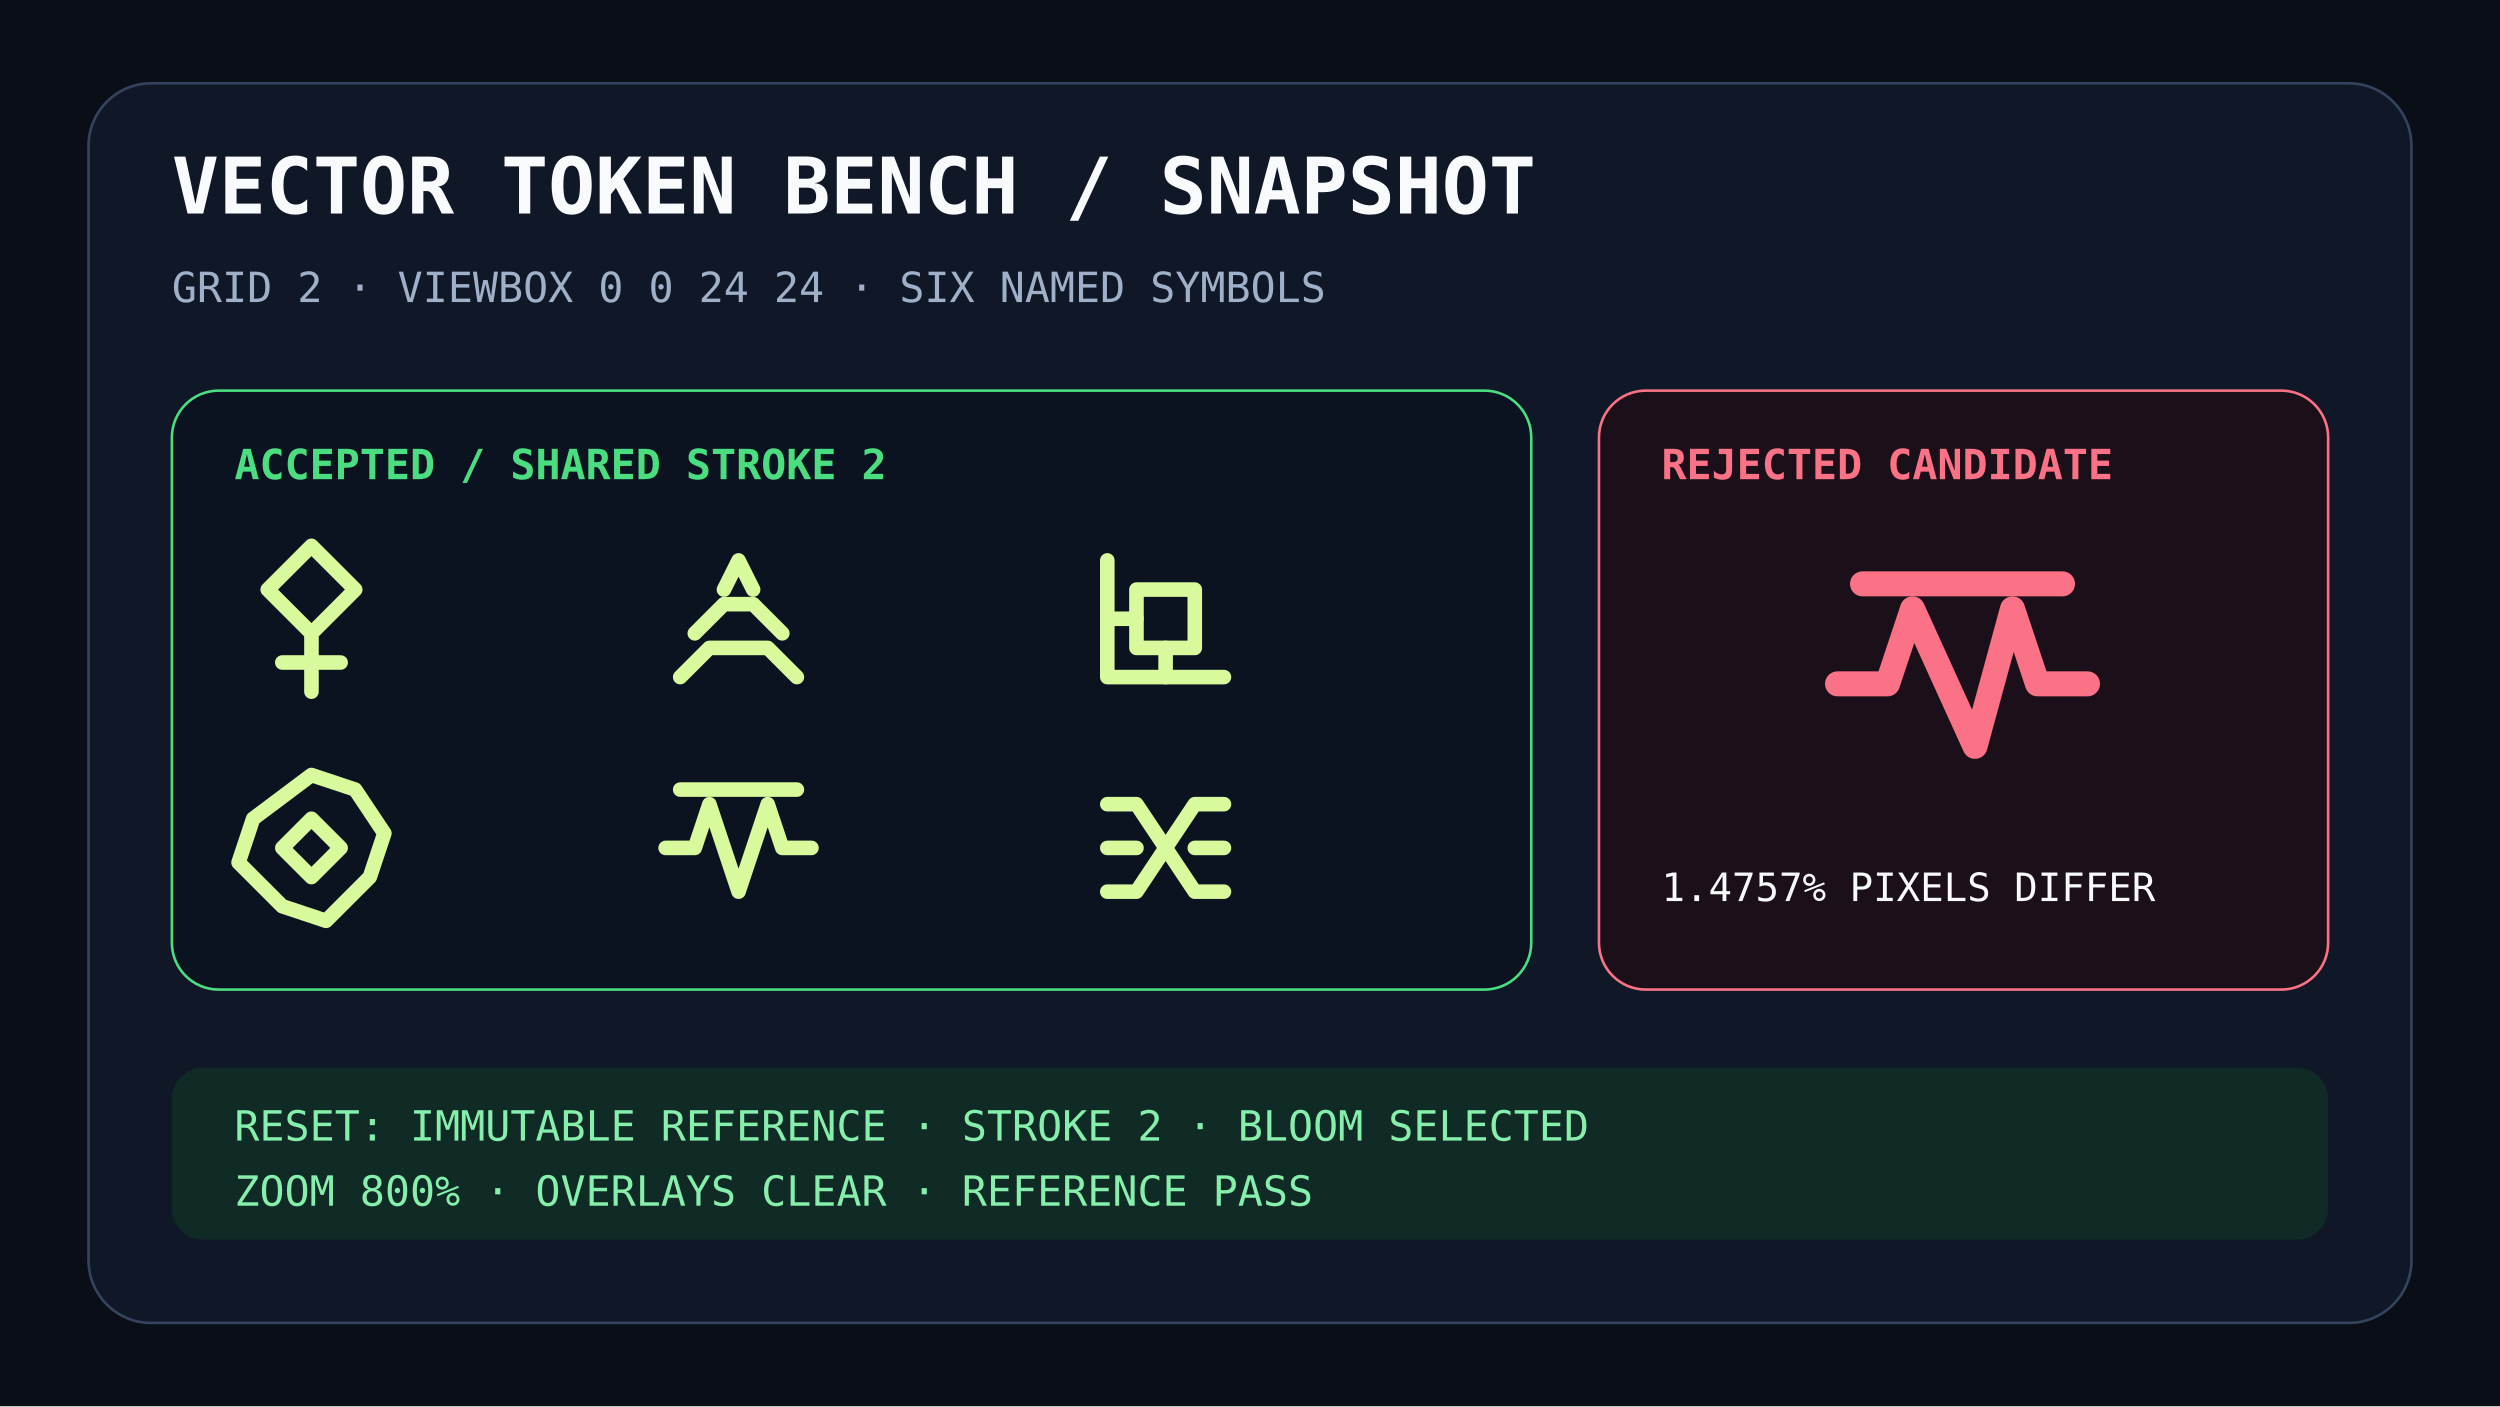
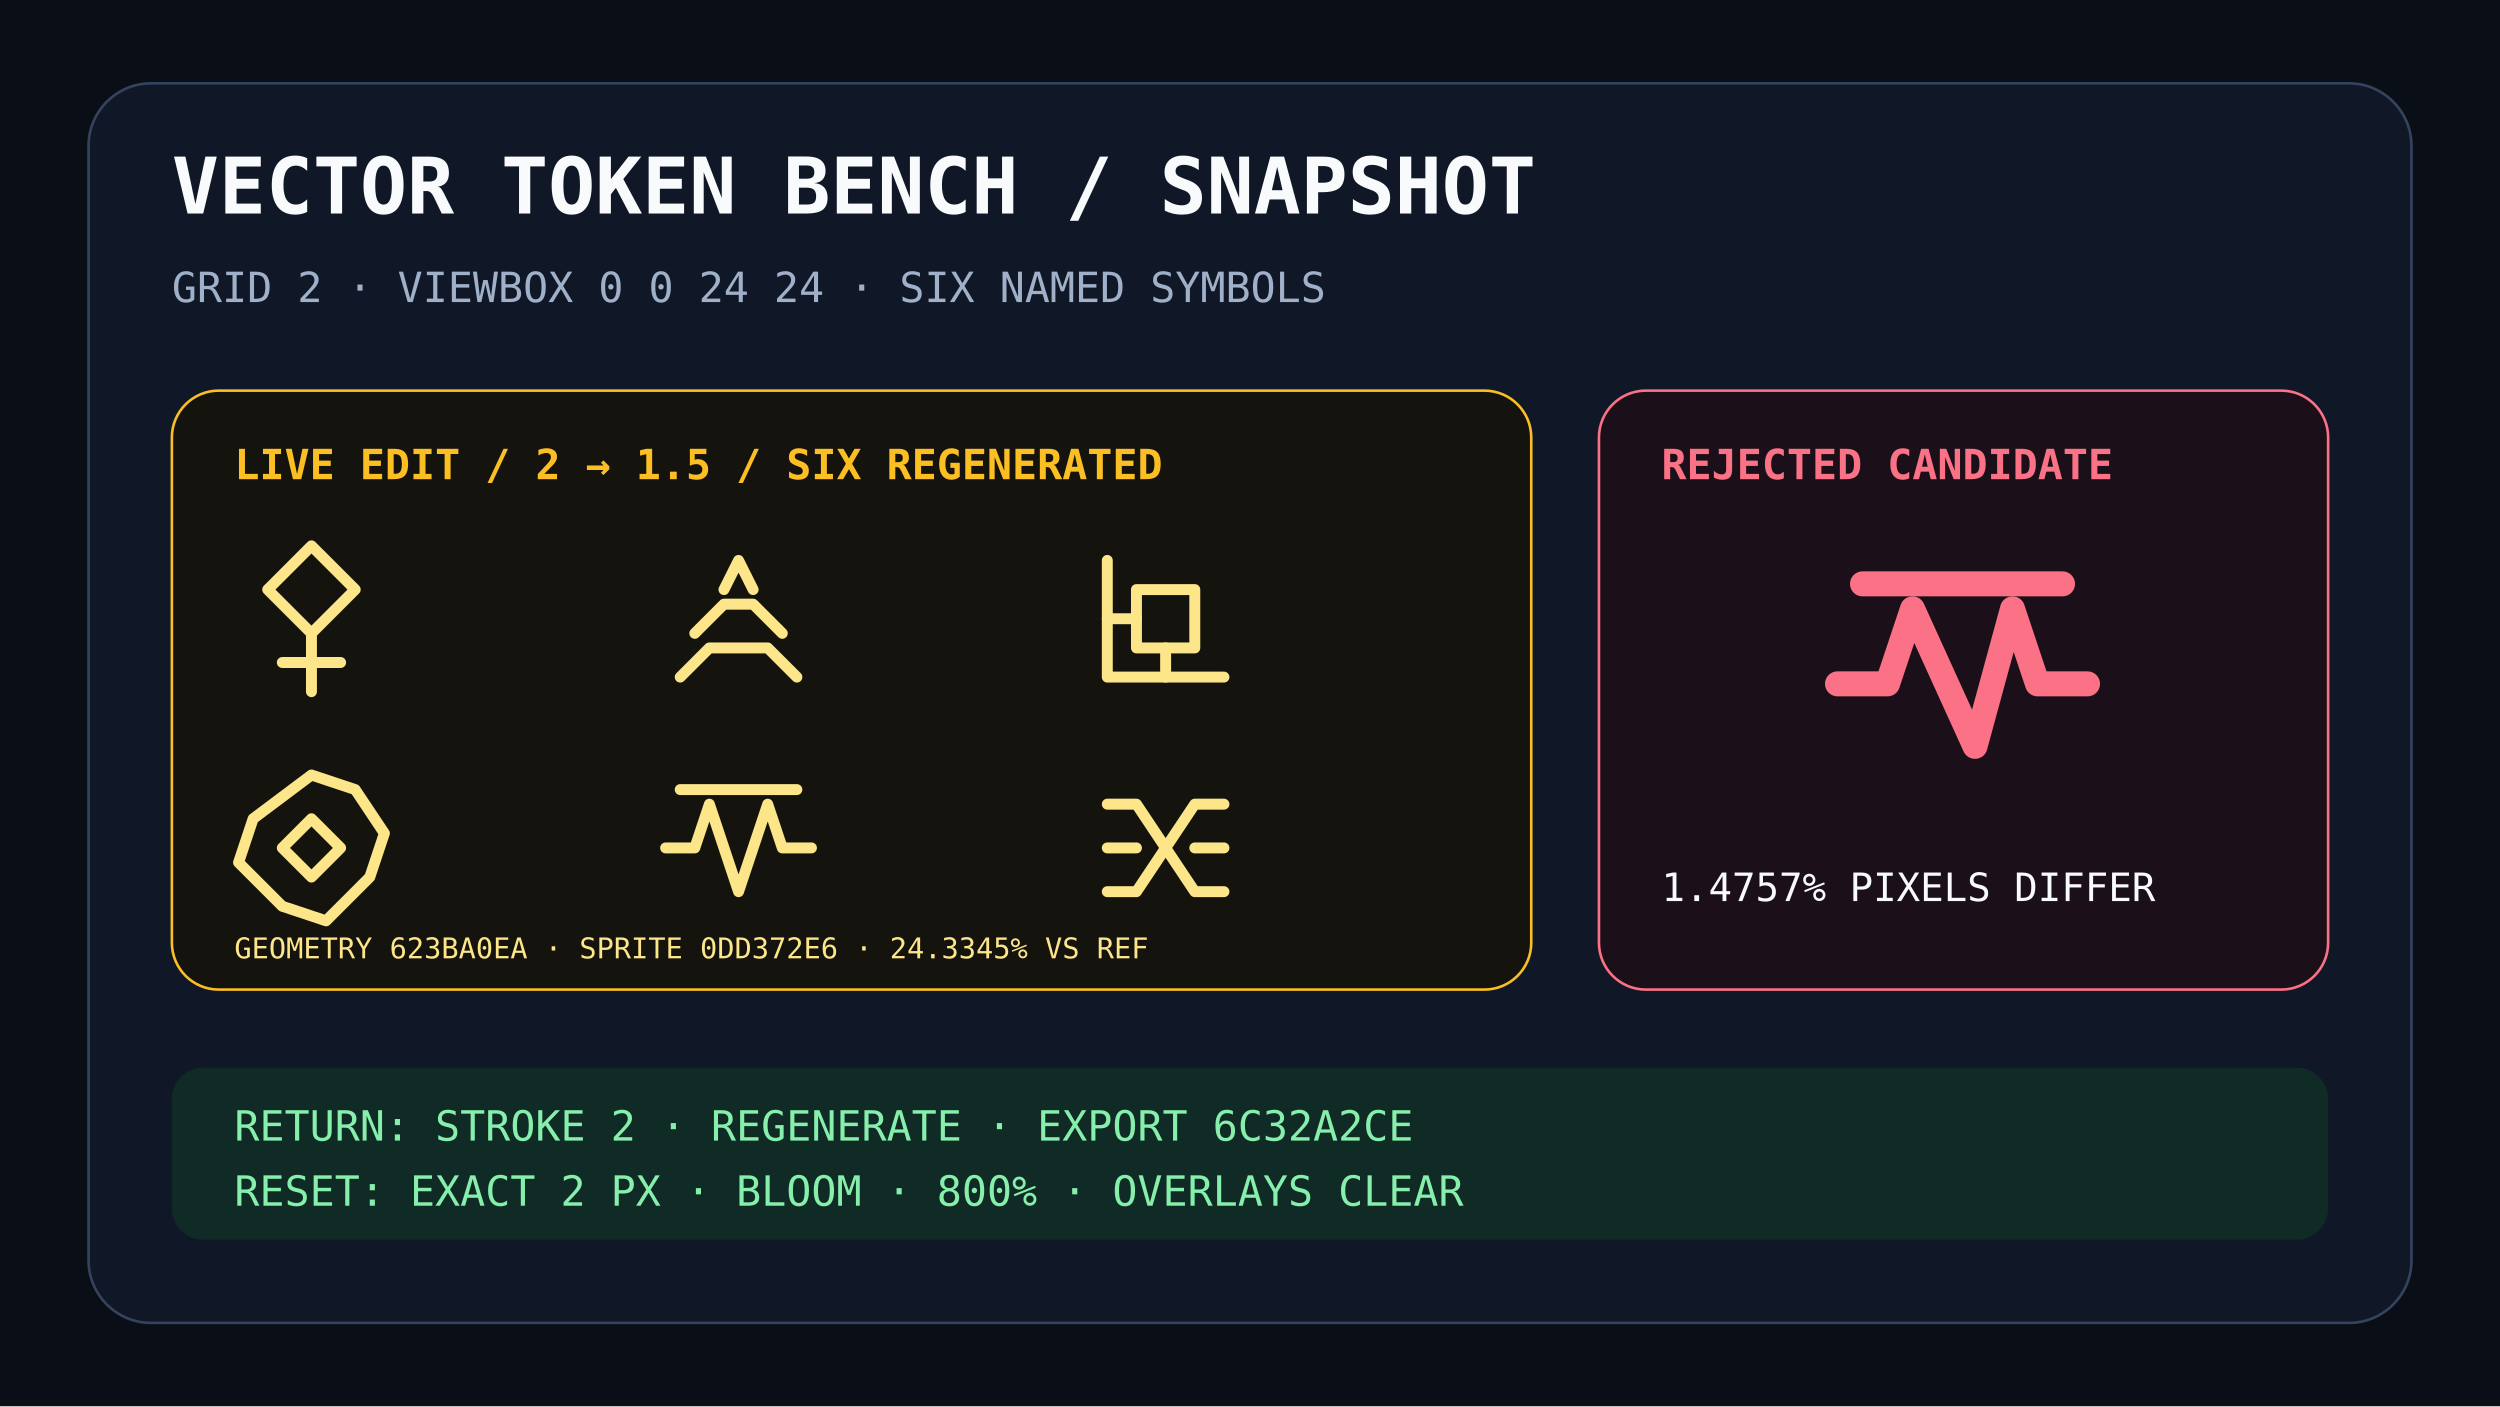
<svg xmlns="http://www.w3.org/2000/svg" viewBox="0 0 960 540" role="img" aria-labelledby="title desc">
  <rect width="960" height="540" fill="#0a0e17" />
  <rect x="34" y="32" width="892" height="476" rx="24" fill="#101827" stroke="#34445f" />
  <text x="66" y="82" fill="#f8fafc" font-family="monospace" font-size="30" font-weight="700">VECTOR TOKEN BENCH / SNAPSHOT</text>
  <text x="66" y="116" fill="#9fb0c8" font-family="monospace" font-size="16">GRID 2 · VIEWBOX 0 0 24 24 · SIX NAMED SYMBOLS</text>
-   <rect x="66" y="150" width="522" height="230" rx="18" fill="#0b1220" stroke="#4ade80" />
-   <text x="90" y="184" fill="#4ade80" font-family="monospace" font-size="16" font-weight="700">ACCEPTED / SHARED STROKE 2</text>
-   <g transform="translate(86 204) scale(2.8)" fill="none" stroke="#d9f99d" stroke-width="2" stroke-linecap="round" stroke-linejoin="round">
+   <rect x="66" y="150" width="522" height="230" rx="18" fill="#15130d" stroke="#fbbf24" />
+   <text x="90" y="184" fill="#fbbf24" font-family="monospace" font-size="16" font-weight="700">LIVE EDIT / 2 → 1.5 / SIX REGENERATED</text>
+   <g transform="translate(86 204) scale(2.8)" fill="none" stroke="#fde68a" stroke-width="1.5" stroke-linecap="round" stroke-linejoin="round">
    <path d="M12 2L18 8L12 14L6 8L12 2" />
    <path d="M12 14L12 22" />
    <path d="M8 18L16 18" />
  </g>
-   <g transform="translate(250 204) scale(2.8)" fill="none" stroke="#d9f99d" stroke-width="2" stroke-linecap="round" stroke-linejoin="round">
+   <g transform="translate(250 204) scale(2.8)" fill="none" stroke="#fde68a" stroke-width="1.5" stroke-linecap="round" stroke-linejoin="round">
    <path d="M4 20L8 16L16 16L20 20" />
    <path d="M6 14L10 10L14 10L18 14" />
    <path d="M10 8L12 4L14 8" />
  </g>
-   <g transform="translate(414 204) scale(2.8)" fill="none" stroke="#d9f99d" stroke-width="2" stroke-linecap="round" stroke-linejoin="round">
+   <g transform="translate(414 204) scale(2.8)" fill="none" stroke="#fde68a" stroke-width="1.5" stroke-linecap="round" stroke-linejoin="round">
    <path d="M4 4L4 20L20 20" />
    <path d="M8 8L16 8L16 16L8 16L8 8" />
    <path d="M4 12L8 12" />
    <path d="M12 16L12 20" />
  </g>
-   <g transform="translate(86 292) scale(2.8)" fill="none" stroke="#d9f99d" stroke-width="2" stroke-linecap="round" stroke-linejoin="round">
+   <g transform="translate(86 292) scale(2.8)" fill="none" stroke="#fde68a" stroke-width="1.5" stroke-linecap="round" stroke-linejoin="round">
    <path d="M12 2L18 4L22 10L20 16L14 22L8 20L2 14L4 8L12 2" />
    <path d="M12 8L16 12L12 16L8 12L12 8" />
  </g>
-   <g transform="translate(250 292) scale(2.8)" fill="none" stroke="#d9f99d" stroke-width="2" stroke-linecap="round" stroke-linejoin="round">
+   <g transform="translate(250 292) scale(2.8)" fill="none" stroke="#fde68a" stroke-width="1.5" stroke-linecap="round" stroke-linejoin="round">
    <path d="M2 12L6 12L8 6L12 18L16 6L18 12L22 12" />
    <path d="M4 4L20 4" />
  </g>
-   <g transform="translate(414 292) scale(2.8)" fill="none" stroke="#d9f99d" stroke-width="2" stroke-linecap="round" stroke-linejoin="round">
+   <g transform="translate(414 292) scale(2.8)" fill="none" stroke="#fde68a" stroke-width="1.5" stroke-linecap="round" stroke-linejoin="round">
    <path d="M4 6L8 6L16 18L20 18" />
    <path d="M20 6L16 6L8 18L4 18" />
    <path d="M4 12L8 12" />
    <path d="M16 12L20 12" />
  </g>
+   <text x="90" y="368" fill="#fde68a" font-family="monospace" font-size="11">GEOMETRY 623BA0EA · SPRITE 0DD372E6 · 24.3345% VS REF</text>
  <rect x="614" y="150" width="280" height="230" rx="18" fill="#1b1019" stroke="#fb7185" />
  <text x="638" y="184" fill="#fb7185" font-family="monospace" font-size="16" font-weight="700">REJECTED CANDIDATE</text>
  <g transform="translate(696 205) scale(4.8)" fill="none" stroke="#fb7185" stroke-width="2" stroke-linecap="round" stroke-linejoin="round">
    <path d="M2 12L6 12L8 6L13 17L16 6L18 12L22 12" />
    <path d="M4 4L20 4" />
  </g>
  <text x="638" y="346" fill="#f8fafc" font-family="monospace" font-size="15">1.4757% PIXELS DIFFER</text>
  <rect x="66" y="410" width="828" height="66" rx="12" fill="#102b25" />
-   <text x="90" y="438" fill="#86efac" font-family="monospace" font-size="16">RESET: IMMUTABLE REFERENCE · STROKE 2 · BLOOM SELECTED</text>
-   <text x="90" y="463" fill="#86efac" font-family="monospace" font-size="16">ZOOM 800% · OVERLAYS CLEAR · REFERENCE PASS</text>
+   <text x="90" y="438" fill="#86efac" font-family="monospace" font-size="16">RETURN: STROKE 2 · REGENERATE · EXPORT 6C32A2CE</text>
+   <text x="90" y="463" fill="#86efac" font-family="monospace" font-size="16">RESET: EXACT 2 PX · BLOOM · 800% · OVERLAYS CLEAR</text>
</svg>
